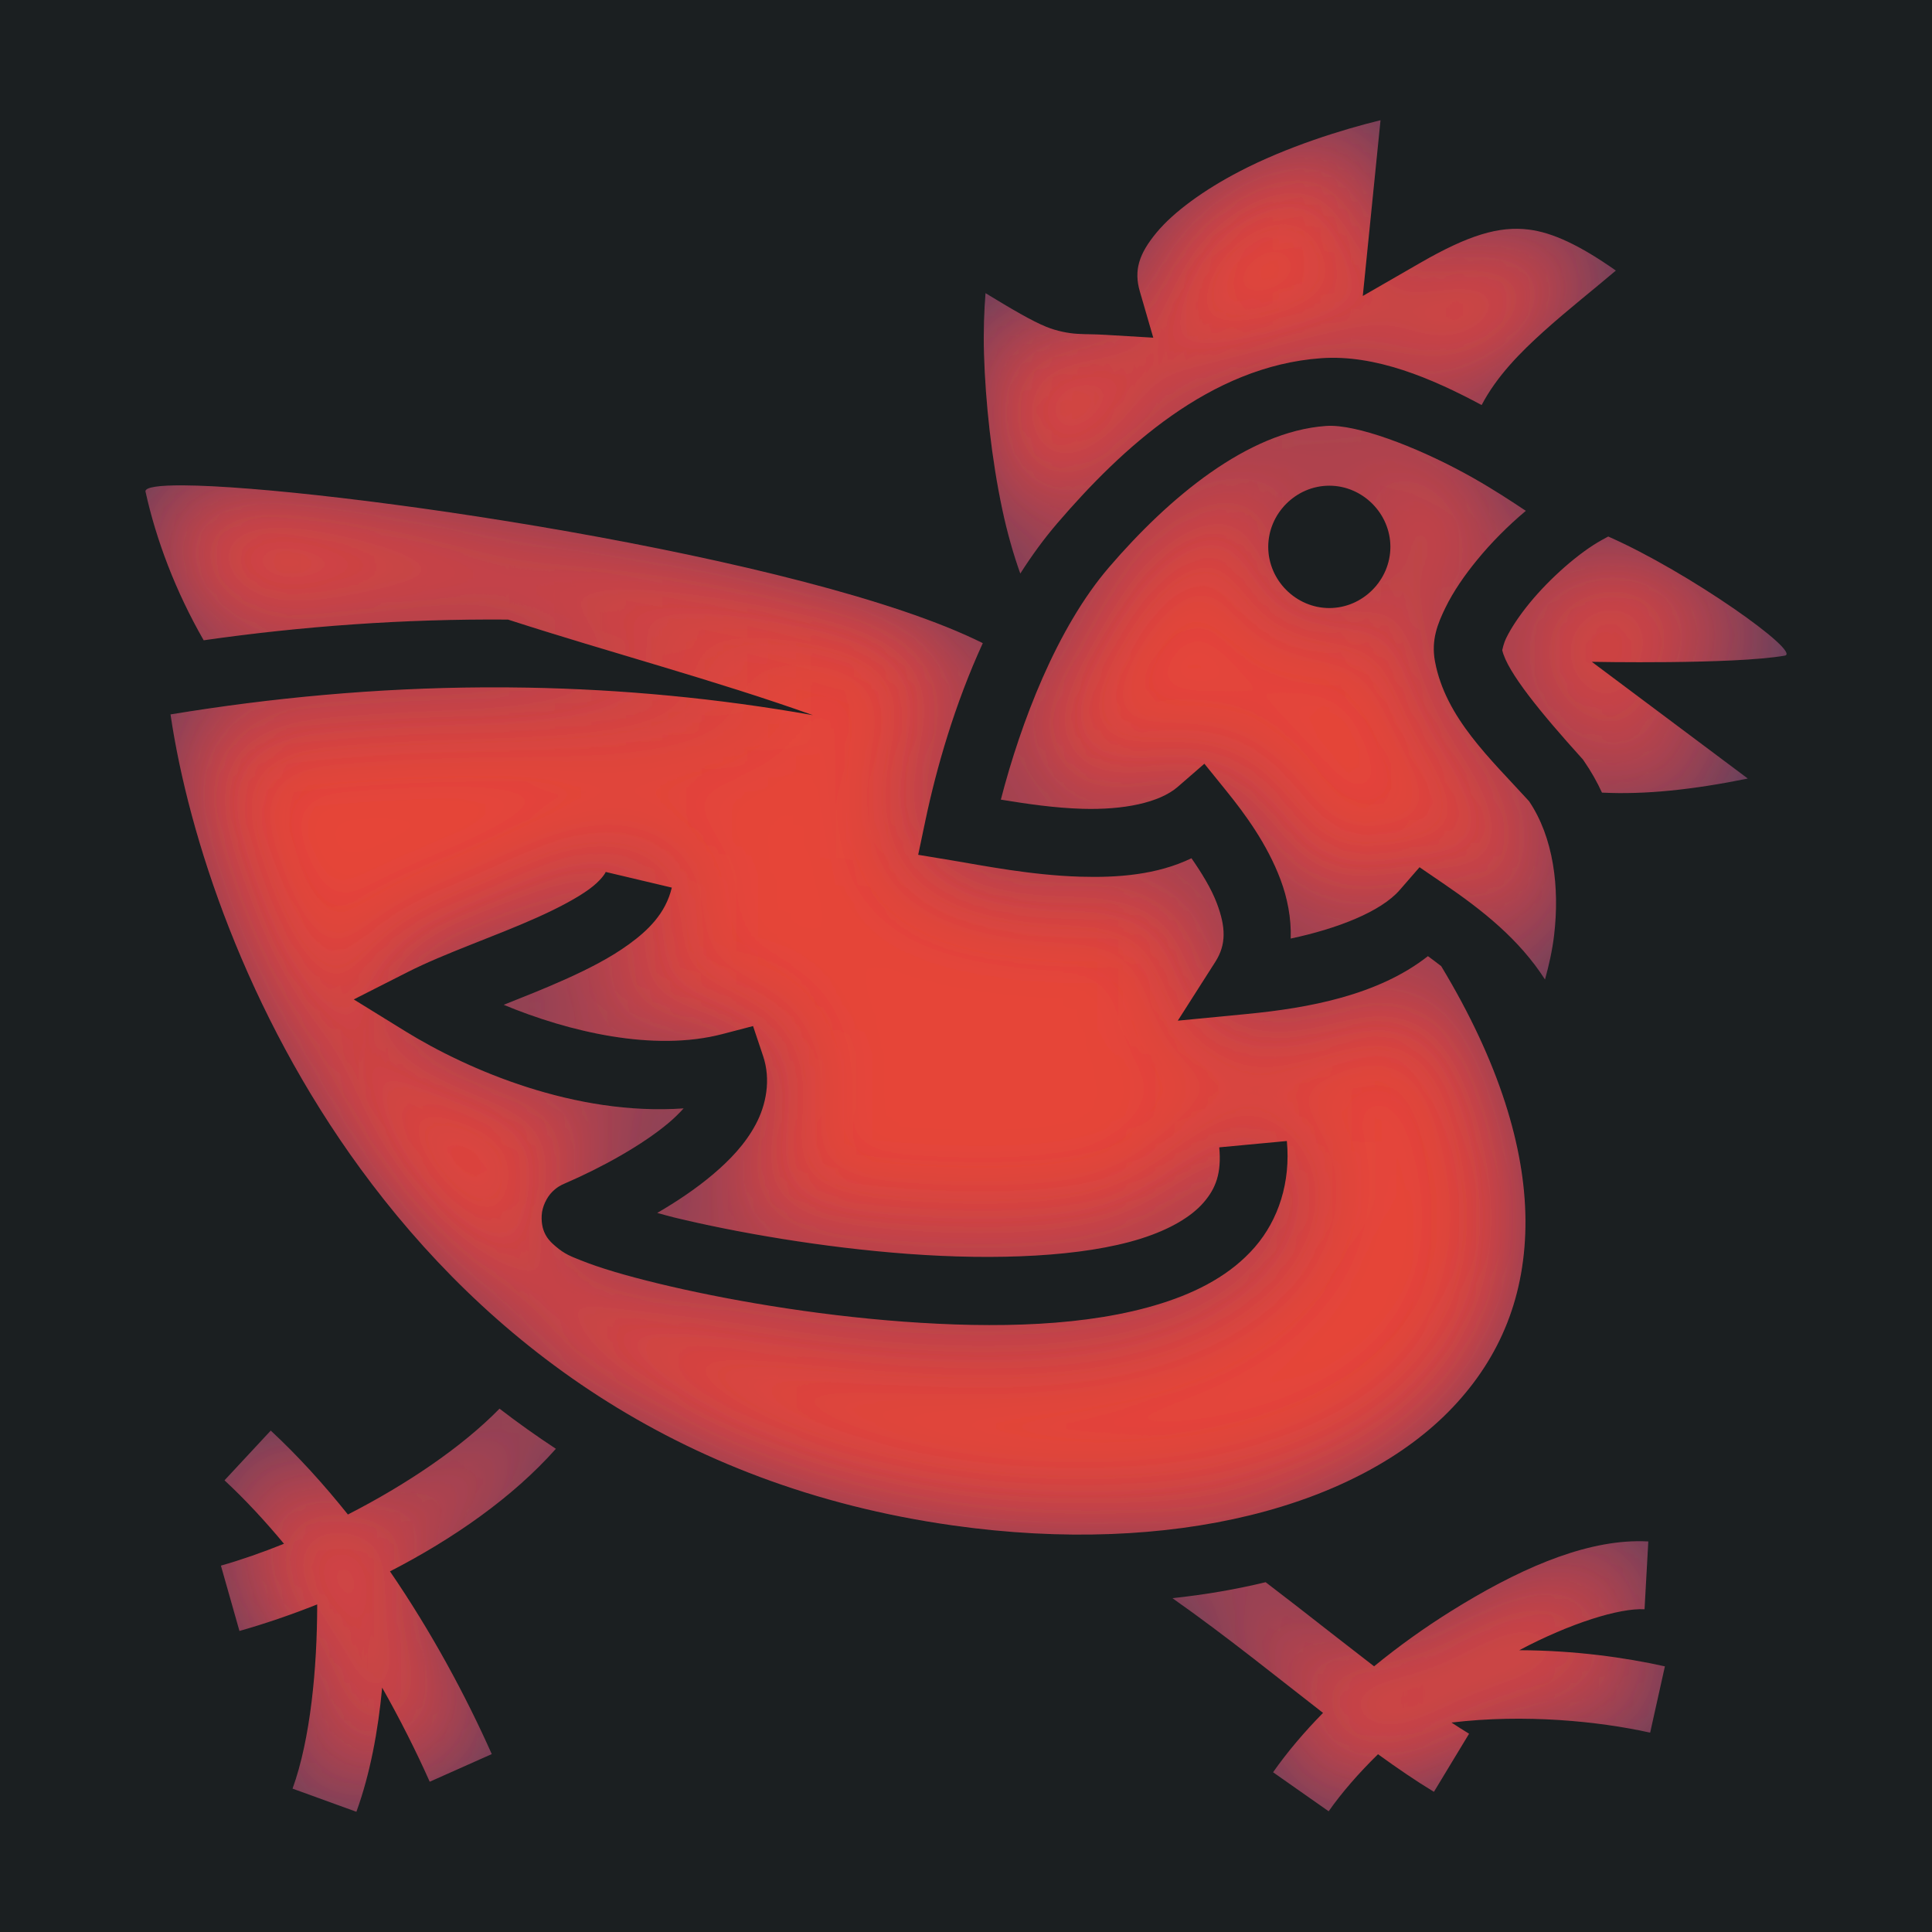
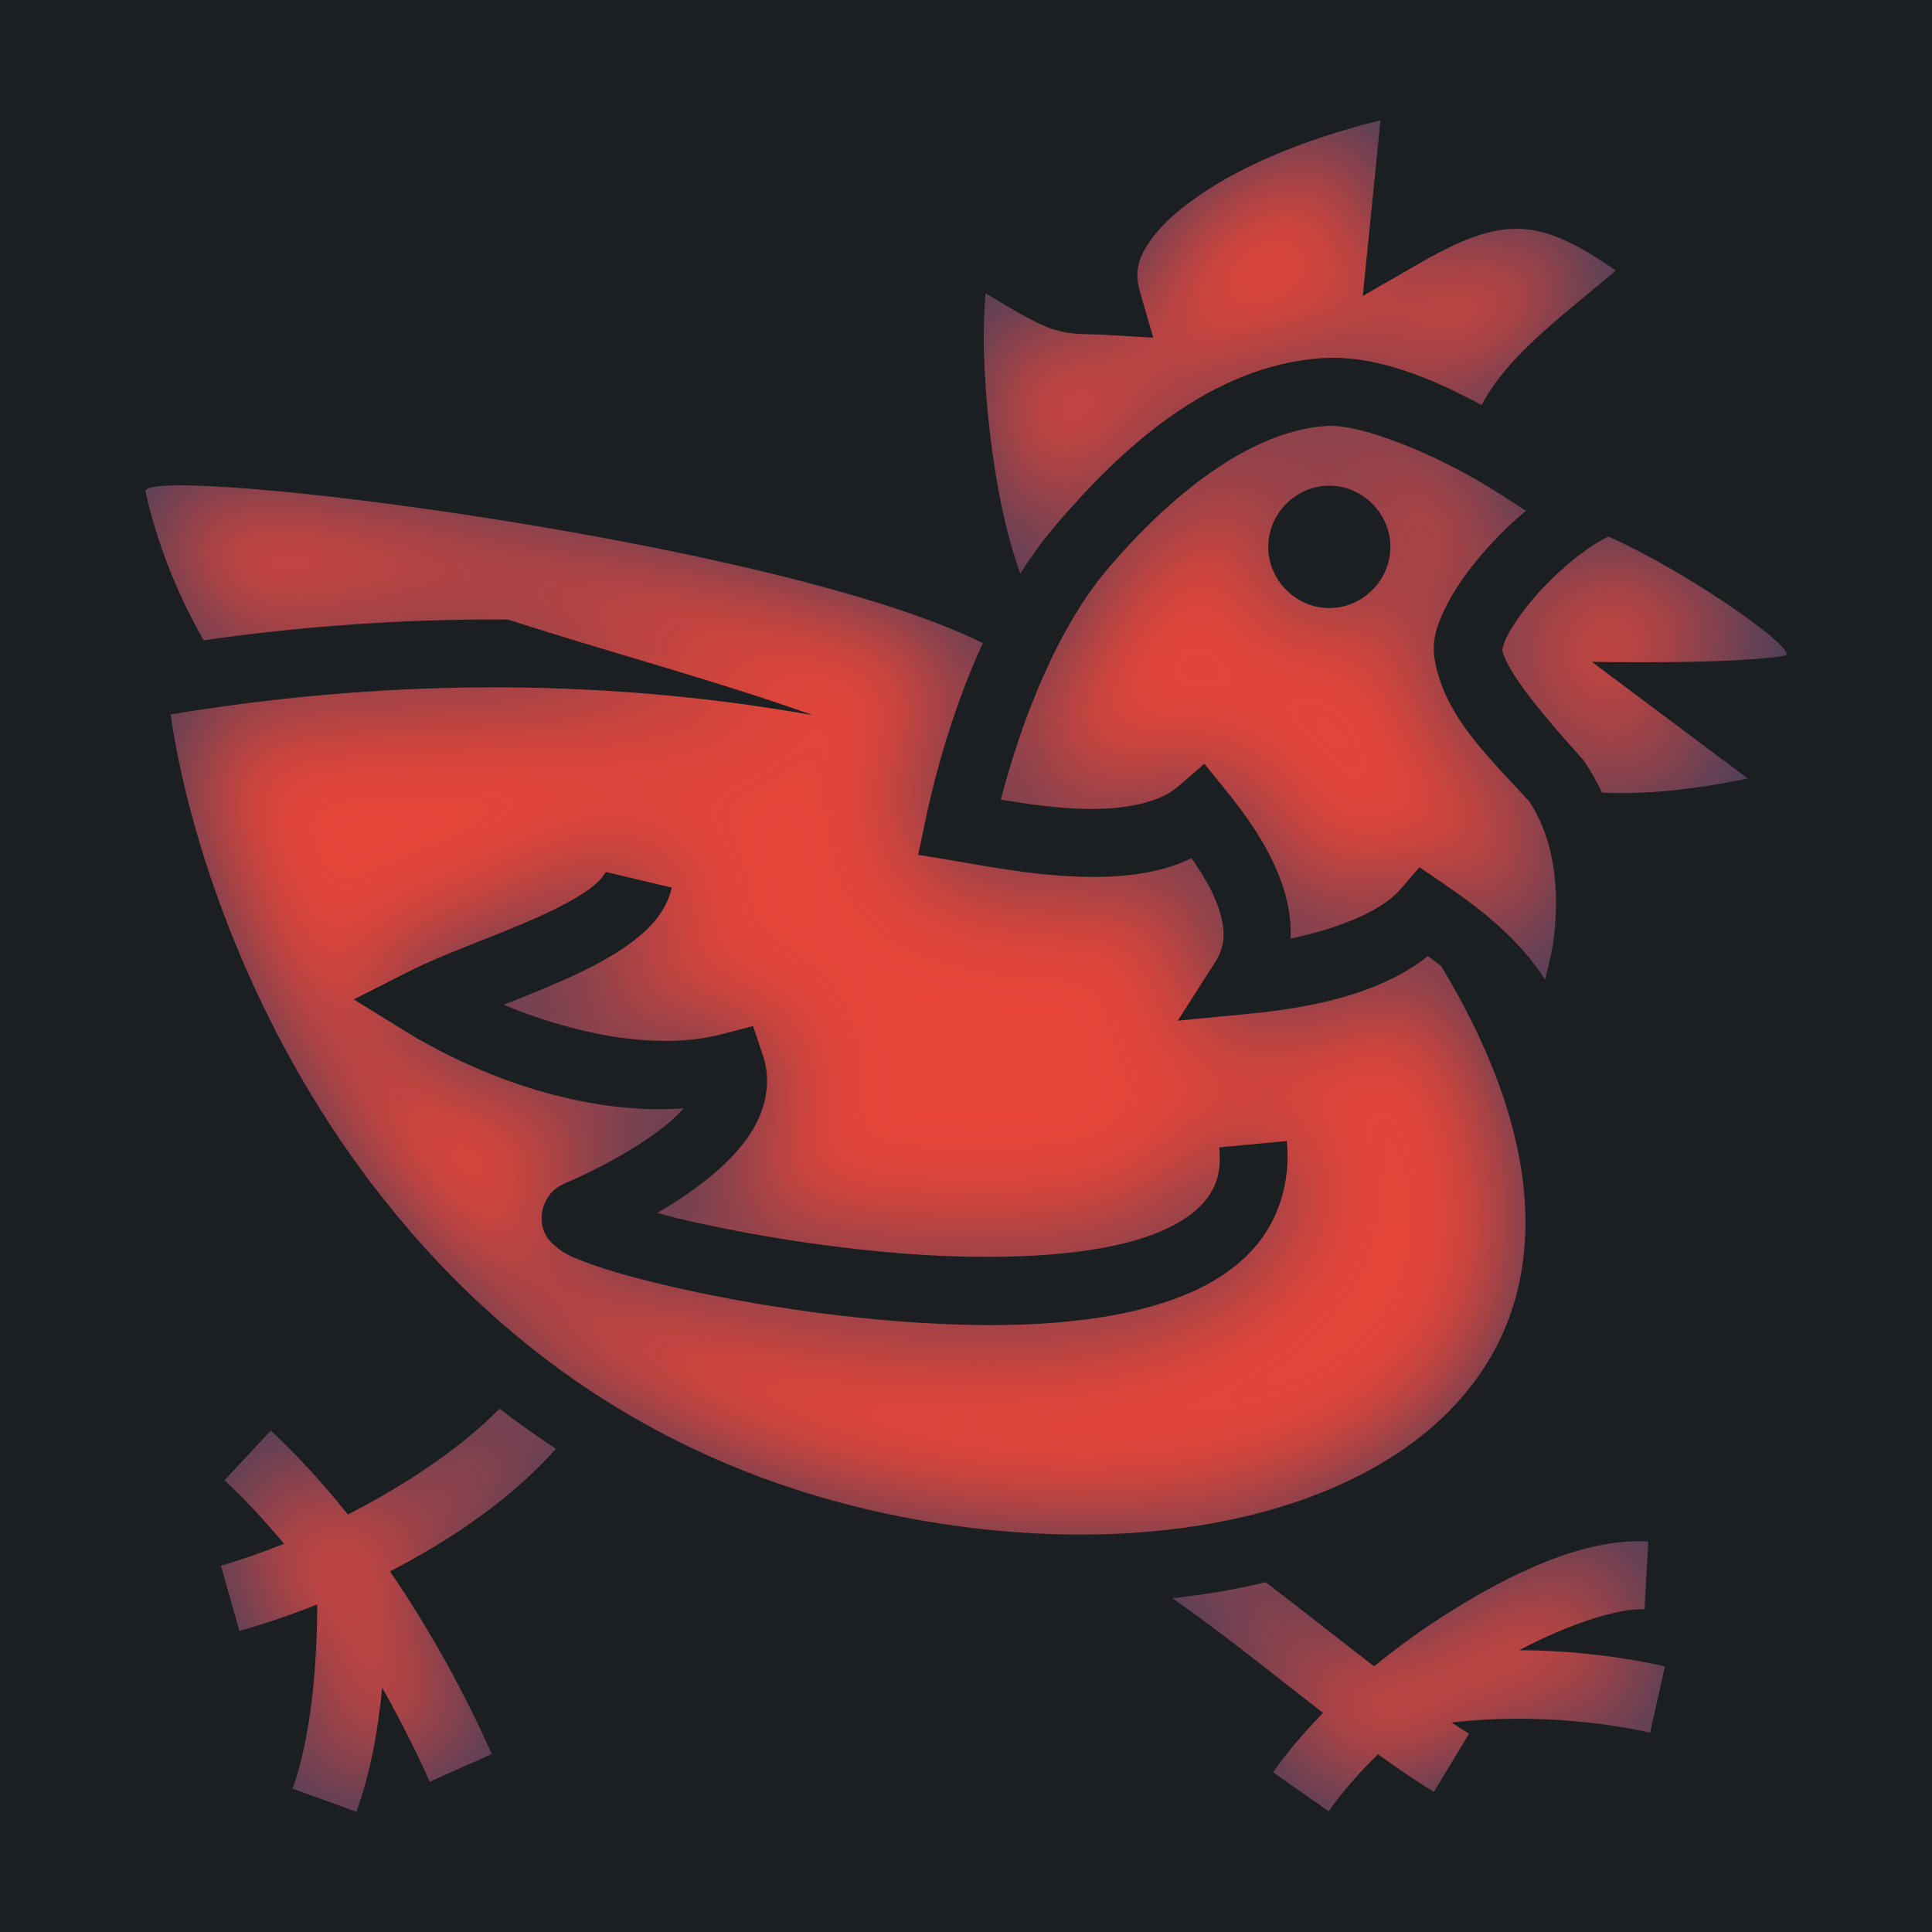
- <svg xmlns="http://www.w3.org/2000/svg" style="height: 512px; width: 512px;" viewBox="0 0 512 512">
-   <defs>
-     <filter id="shadow-1" height="300%" width="300%" x="-100%" y="-100%">
-       <feFlood flood-color="rgba(58, 63, 94, 1)" result="flood" />
-       <feComposite in="flood" in2="SourceGraphic" operator="out" result="composite" />
-       <feGaussianBlur in="composite" stdDeviation="15" result="blur" />
-       <feOffset dx="0" dy="0" result="offset" />
-       <feComposite in2="SourceGraphic" in="offset" operator="atop" />
+ <svg xmlns="http://www.w3.org/2000/svg" style="height: 512px; width: 512px;" viewBox="0 0 512 512" version="1.1" id="svg3">
+   <defs id="defs2">
+     <filter id="shadow-1" height="1.161" width="1.166" x="-0.083" y="-0.08">
+       <feComposite in="flood" in2="SourceGraphic" operator="out" result="composite" id="feComposite1" />
+       <feGaussianBlur in="composite" stdDeviation="15" result="blur" id="feGaussianBlur1" />
+       <feOffset dx="0" dy="0" result="offset" id="feOffset1" />
+       <feComposite in2="SourceGraphic" in="offset" operator="atop" id="feComposite2" />
+     </filter>
+     <filter style="color-interpolation-filters:sRGB;" id="filter4" x="-0.166" y="-0.161" width="1.331" height="1.321">
+       <feFlood result="flood" in="SourceGraphic" flood-opacity="1" flood-color="rgb(58,63,94)" id="feFlood3" />
+       <feGaussianBlur result="blur" in="SourceGraphic" stdDeviation="15" id="feGaussianBlur3" />
+       <feOffset result="offset" in="blur" dx="0" dy="0" id="feOffset3" />
+       <feComposite result="comp1" operator="out" in="flood" in2="offset" id="feComposite3" />
+       <feComposite result="comp2" operator="atop" in="comp1" in2="SourceGraphic" id="feComposite4" />
    </filter>
  </defs>
-   <path d="M0 0h512v512H0z" fill="#1b1f21" fill-opacity="1" />
-   <g class="" style="" transform="translate(0,0)">
-     <path d="M365.852 31.858c-10.152 2.474-24.915 7.073-37.437 13.602-9.2 4.797-17.277 10.575-21.928 16.19-4.65 5.618-6.05 9.96-4.416 15.587l3.556 12.254-12.736-.76c-3.048-.183-4.944-.117-7.364-.262-2.42-.146-5.405-.706-8.27-1.87-3.86-1.568-9.082-4.65-16.085-8.91-.366 4.63-.58 10.108-.407 16.006.38 12.915 2.02 27.945 4.82 41.17 1.328 6.27 3.007 12.134 4.805 17.13 2.992-4.705 6.264-9.202 9.84-13.368 17.022-19.818 40.47-41.586 69.867-43.697 14.423-1.037 29.333 5.324 42.554 12.41 3.997-7.635 10.257-13.963 16.617-19.67 6.403-5.748 13.146-11.018 18.95-15.97-9.552-6.72-16.81-10.074-23.02-10.855-7.936-.998-16.028 1.45-28.835 8.828l-15.21 8.762 4.7-46.577zm-12.796 80.995a16.57 16.57 0 0 0-1.672.03c-20.817 1.494-41.72 19.098-57.5 37.47-13.842 16.117-23.36 41.13-28.65 61.556 6.866 1.127 14.21 2.21 21.564 2.43 10.95.33 20.46-1.593 25.334-5.83l7.04-6.114 5.862 7.25c4.956 6.128 10.802 14.087 14.32 23.476 1.78 4.75 2.88 10.128 2.698 15.607 12.487-2.64 23.93-7.162 28.884-12.86l5.256-6.043 6.614 4.52c10.006 6.838 19.827 14.582 26.634 25.236 1.033-3.752 1.935-7.666 2.416-11.75 1.503-12.738-.18-25.93-6.636-35.494-10.232-11.257-22.116-22.055-24.93-37.03-1.066-5.675.69-10.02 2.78-14.29 2.092-4.27 4.972-8.467 8.35-12.593 3.803-4.644 8.228-9.1 12.948-13.05-4.015-2.658-8.39-5.55-13.877-8.665-12.77-7.256-28.594-13.592-37.434-13.86zM48.52 128.626c-6.353-.037-9.976.466-9.976 1.576 2.82 12.857 7.998 26.53 15.432 39.48 26.005-3.718 53.01-5.705 80.652-5.488 26.75 8.66 54.68 16.02 80.83 25.338-25.477-4.52-50.737-6.842-75.512-7.3a489.987 489.987 0 0 0-11.82-.073c-28.5.16-56.26 2.772-82.938 7.17 4.785 32.48 20.097 79.06 50.397 120.476 32.95 45.036 82.958 84.022 156.976 94.457 58.185 8.202 107.473-4.926 132.47-31.346 12.5-13.21 19.395-29.548 19.23-49.768-.157-18.958-6.877-41.526-22.327-67.106-1.133-.884-2.3-1.766-3.52-2.654-13.164 10.368-31.666 13.752-47.895 15.322l-18.392 1.78 9.94-15.58c2.974-4.66 2.76-9.265.433-15.474-1.486-3.962-4.016-8.048-6.75-11.992-9.13 4.418-19.634 5.185-29.495 4.887-12.977-.392-25.546-2.913-33.66-4.262l-9.268-1.538 1.936-9.193c2.894-13.746 7.735-30.663 15.19-46.902-46.584-23.24-175.11-41.595-211.933-41.812zm303.762.088c8.852 0 16.186 7.384 16.186 16.213 0 8.83-7.334 16.213-16.186 16.213-8.85 0-16.187-7.384-16.187-16.213 0-8.83 7.336-16.213 16.187-16.213zm73.906 13.47l-1.707.936c-5.958 3.275-13.704 10.08-19.133 16.71-2.715 3.316-4.887 6.612-6.11 9.108-.885 1.807-1.032 3.154-1.13 3.35 1.295 5.8 10.486 16.914 20.966 28.522l.387.427.326.473a54.88 54.88 0 0 1 4.754 8.342c11.47.563 23.966-.753 38.652-3.727l-41.35-30.937s37.437.748 51.126-1.635c4.696-.818-25.494-22.228-46.78-31.57zM160.52 231.076l17.516 4.15c-1.628 6.866-6.334 11.36-11.355 15.008-5.02 3.65-10.874 6.607-17 9.354-5.37 2.408-10.923 4.598-16.195 6.698 17.247 7.16 39.738 12.514 57.944 7.756l8.135-2.127 2.672 7.975c2.102 6.27.8 12.92-1.97 18.097-2.766 5.176-6.815 9.438-11.452 13.343-4.408 3.713-9.428 7.075-14.636 10.11 1.512.4 2.75.78 4.413 1.185 16.154 3.923 39.21 7.99 62.21 9.678 22.997 1.688 46.086.824 61.544-4.053 7.728-2.44 13.347-5.8 16.605-9.553 3.26-3.753 4.8-7.815 4.16-14.64l17.922-1.678c1.02 10.888-2.2 20.873-8.49 28.12-6.29 7.245-15.014 11.835-24.78 14.917-19.536 6.163-44.068 6.615-68.28 4.837-24.213-1.778-47.956-5.964-65.14-10.137-8.59-2.087-15.446-4.112-20.384-6.105-2.47-.997-4.277-1.582-6.817-3.805-1.27-1.112-3.838-3.195-3.59-8.084.122-2.444 1.414-4.847 2.696-6.168 1.28-1.32 2.438-1.895 3.368-2.295 9.76-4.196 20.562-10.17 27.602-16.098a41.493 41.493 0 0 0 3.95-3.828c-28.726 2.026-57.113-10.163-73.773-20.45l-13.646-8.425 14.302-7.258c9.833-4.99 23.145-9.453 34.26-14.44 5.56-2.492 10.508-5.107 13.787-7.49 3.277-2.38 4.37-4.38 4.42-4.597zM132.378 373.31c-9.94 10.178-24.66 20.105-40.18 28.05-6.34-7.936-13.154-15.46-20.445-22.242L59.495 392.3c5.485 5.1 10.75 10.778 15.762 16.814-5.725 2.31-11.364 4.275-16.715 5.793l4.914 17.315c6.655-1.89 13.604-4.25 20.605-7.035-.004 16.89-1.79 35.74-6.532 48.816l16.92 6.14c3.645-10.05 5.755-21.453 6.826-32.9 4.775 8.44 9.016 16.875 12.606 24.934l16.443-7.326c-6.96-15.626-16.04-32.46-26.976-48.42 16.785-8.633 32.574-19.633 43.97-32.488a244.225 244.225 0 0 1-14.94-10.632zm301.435 35.127c-15.158.19-32.163 7.857-49.21 18.494a196.634 196.634 0 0 0-20.456 14.66c-6.71-5.158-13.73-10.692-20.86-16.23a1086.232 1086.232 0 0 0-7.88-6.062c-7.882 1.91-16.138 3.324-24.705 4.232 7.053 4.96 14.317 10.433 21.545 16.047 6.184 4.802 12.332 9.672 18.37 14.354-4.958 5.056-9.45 10.33-13.243 15.735l14.734 10.34c3.507-4.998 7.984-10.123 13.076-15.117 5.09 3.68 10.056 7.083 14.82 9.965l9.317-15.4a143.322 143.322 0 0 1-4.667-2.96c19.407-2.33 39.054-.35 52.653 2.676l3.91-17.57c-10.58-2.356-23.95-4.223-38.416-4.275l-.19.002c13.615-7.218 26.607-11.223 33.21-10.857l1-17.97a44.232 44.232 0 0 0-3.007-.063z" fill="#e64539" fill-opacity="1" filter="url(#shadow-1)" />
+   <path d="M0 0h512v512H0z" fill="#1b1f21" fill-opacity="1" id="path2" />
+   <g class="" style="filter:url(#filter4)" transform="translate(0,0)" id="g3">
+     <path d="M365.852 31.858c-10.152 2.474-24.915 7.073-37.437 13.602-9.2 4.797-17.277 10.575-21.928 16.19-4.65 5.618-6.05 9.96-4.416 15.587l3.556 12.254-12.736-.76c-3.048-.183-4.944-.117-7.364-.262-2.42-.146-5.405-.706-8.27-1.87-3.86-1.568-9.082-4.65-16.085-8.91-.366 4.63-.58 10.108-.407 16.006.38 12.915 2.02 27.945 4.82 41.17 1.328 6.27 3.007 12.134 4.805 17.13 2.992-4.705 6.264-9.202 9.84-13.368 17.022-19.818 40.47-41.586 69.867-43.697 14.423-1.037 29.333 5.324 42.554 12.41 3.997-7.635 10.257-13.963 16.617-19.67 6.403-5.748 13.146-11.018 18.95-15.97-9.552-6.72-16.81-10.074-23.02-10.855-7.936-.998-16.028 1.45-28.835 8.828l-15.21 8.762 4.7-46.577zm-12.796 80.995a16.57 16.57 0 0 0-1.672.03c-20.817 1.494-41.72 19.098-57.5 37.47-13.842 16.117-23.36 41.13-28.65 61.556 6.866 1.127 14.21 2.21 21.564 2.43 10.95.33 20.46-1.593 25.334-5.83l7.04-6.114 5.862 7.25c4.956 6.128 10.802 14.087 14.32 23.476 1.78 4.75 2.88 10.128 2.698 15.607 12.487-2.64 23.93-7.162 28.884-12.86l5.256-6.043 6.614 4.52c10.006 6.838 19.827 14.582 26.634 25.236 1.033-3.752 1.935-7.666 2.416-11.75 1.503-12.738-.18-25.93-6.636-35.494-10.232-11.257-22.116-22.055-24.93-37.03-1.066-5.675.69-10.02 2.78-14.29 2.092-4.27 4.972-8.467 8.35-12.593 3.803-4.644 8.228-9.1 12.948-13.05-4.015-2.658-8.39-5.55-13.877-8.665-12.77-7.256-28.594-13.592-37.434-13.86zM48.52 128.626c-6.353-.037-9.976.466-9.976 1.576 2.82 12.857 7.998 26.53 15.432 39.48 26.005-3.718 53.01-5.705 80.652-5.488 26.75 8.66 54.68 16.02 80.83 25.338-25.477-4.52-50.737-6.842-75.512-7.3a489.987 489.987 0 0 0-11.82-.073c-28.5.16-56.26 2.772-82.938 7.17 4.785 32.48 20.097 79.06 50.397 120.476 32.95 45.036 82.958 84.022 156.976 94.457 58.185 8.202 107.473-4.926 132.47-31.346 12.5-13.21 19.395-29.548 19.23-49.768-.157-18.958-6.877-41.526-22.327-67.106-1.133-.884-2.3-1.766-3.52-2.654-13.164 10.368-31.666 13.752-47.895 15.322l-18.392 1.78 9.94-15.58c2.974-4.66 2.76-9.265.433-15.474-1.486-3.962-4.016-8.048-6.75-11.992-9.13 4.418-19.634 5.185-29.495 4.887-12.977-.392-25.546-2.913-33.66-4.262l-9.268-1.538 1.936-9.193c2.894-13.746 7.735-30.663 15.19-46.902-46.584-23.24-175.11-41.595-211.933-41.812zm303.762.088c8.852 0 16.186 7.384 16.186 16.213 0 8.83-7.334 16.213-16.186 16.213-8.85 0-16.187-7.384-16.187-16.213 0-8.83 7.336-16.213 16.187-16.213zm73.906 13.47l-1.707.936c-5.958 3.275-13.704 10.08-19.133 16.71-2.715 3.316-4.887 6.612-6.11 9.108-.885 1.807-1.032 3.154-1.13 3.35 1.295 5.8 10.486 16.914 20.966 28.522l.387.427.326.473a54.88 54.88 0 0 1 4.754 8.342c11.47.563 23.966-.753 38.652-3.727l-41.35-30.937s37.437.748 51.126-1.635c4.696-.818-25.494-22.228-46.78-31.57zM160.52 231.076l17.516 4.15c-1.628 6.866-6.334 11.36-11.355 15.008-5.02 3.65-10.874 6.607-17 9.354-5.37 2.408-10.923 4.598-16.195 6.698 17.247 7.16 39.738 12.514 57.944 7.756l8.135-2.127 2.672 7.975c2.102 6.27.8 12.92-1.97 18.097-2.766 5.176-6.815 9.438-11.452 13.343-4.408 3.713-9.428 7.075-14.636 10.11 1.512.4 2.75.78 4.413 1.185 16.154 3.923 39.21 7.99 62.21 9.678 22.997 1.688 46.086.824 61.544-4.053 7.728-2.44 13.347-5.8 16.605-9.553 3.26-3.753 4.8-7.815 4.16-14.64l17.922-1.678c1.02 10.888-2.2 20.873-8.49 28.12-6.29 7.245-15.014 11.835-24.78 14.917-19.536 6.163-44.068 6.615-68.28 4.837-24.213-1.778-47.956-5.964-65.14-10.137-8.59-2.087-15.446-4.112-20.384-6.105-2.47-.997-4.277-1.582-6.817-3.805-1.27-1.112-3.838-3.195-3.59-8.084.122-2.444 1.414-4.847 2.696-6.168 1.28-1.32 2.438-1.895 3.368-2.295 9.76-4.196 20.562-10.17 27.602-16.098a41.493 41.493 0 0 0 3.95-3.828c-28.726 2.026-57.113-10.163-73.773-20.45l-13.646-8.425 14.302-7.258c9.833-4.99 23.145-9.453 34.26-14.44 5.56-2.492 10.508-5.107 13.787-7.49 3.277-2.38 4.37-4.38 4.42-4.597zM132.378 373.31c-9.94 10.178-24.66 20.105-40.18 28.05-6.34-7.936-13.154-15.46-20.445-22.242L59.495 392.3c5.485 5.1 10.75 10.778 15.762 16.814-5.725 2.31-11.364 4.275-16.715 5.793l4.914 17.315c6.655-1.89 13.604-4.25 20.605-7.035-.004 16.89-1.79 35.74-6.532 48.816l16.92 6.14c3.645-10.05 5.755-21.453 6.826-32.9 4.775 8.44 9.016 16.875 12.606 24.934l16.443-7.326c-6.96-15.626-16.04-32.46-26.976-48.42 16.785-8.633 32.574-19.633 43.97-32.488a244.225 244.225 0 0 1-14.94-10.632zm301.435 35.127c-15.158.19-32.163 7.857-49.21 18.494a196.634 196.634 0 0 0-20.456 14.66c-6.71-5.158-13.73-10.692-20.86-16.23a1086.232 1086.232 0 0 0-7.88-6.062c-7.882 1.91-16.138 3.324-24.705 4.232 7.053 4.96 14.317 10.433 21.545 16.047 6.184 4.802 12.332 9.672 18.37 14.354-4.958 5.056-9.45 10.33-13.243 15.735l14.734 10.34c3.507-4.998 7.984-10.123 13.076-15.117 5.09 3.68 10.056 7.083 14.82 9.965l9.317-15.4a143.322 143.322 0 0 1-4.667-2.96c19.407-2.33 39.054-.35 52.653 2.676l3.91-17.57c-10.58-2.356-23.95-4.223-38.416-4.275l-.19.002c13.615-7.218 26.607-11.223 33.21-10.857l1-17.97a44.232 44.232 0 0 0-3.007-.063z" fill="#e64539" fill-opacity="1" filter="url(#shadow-1)" id="path3" />
  </g>
</svg>
